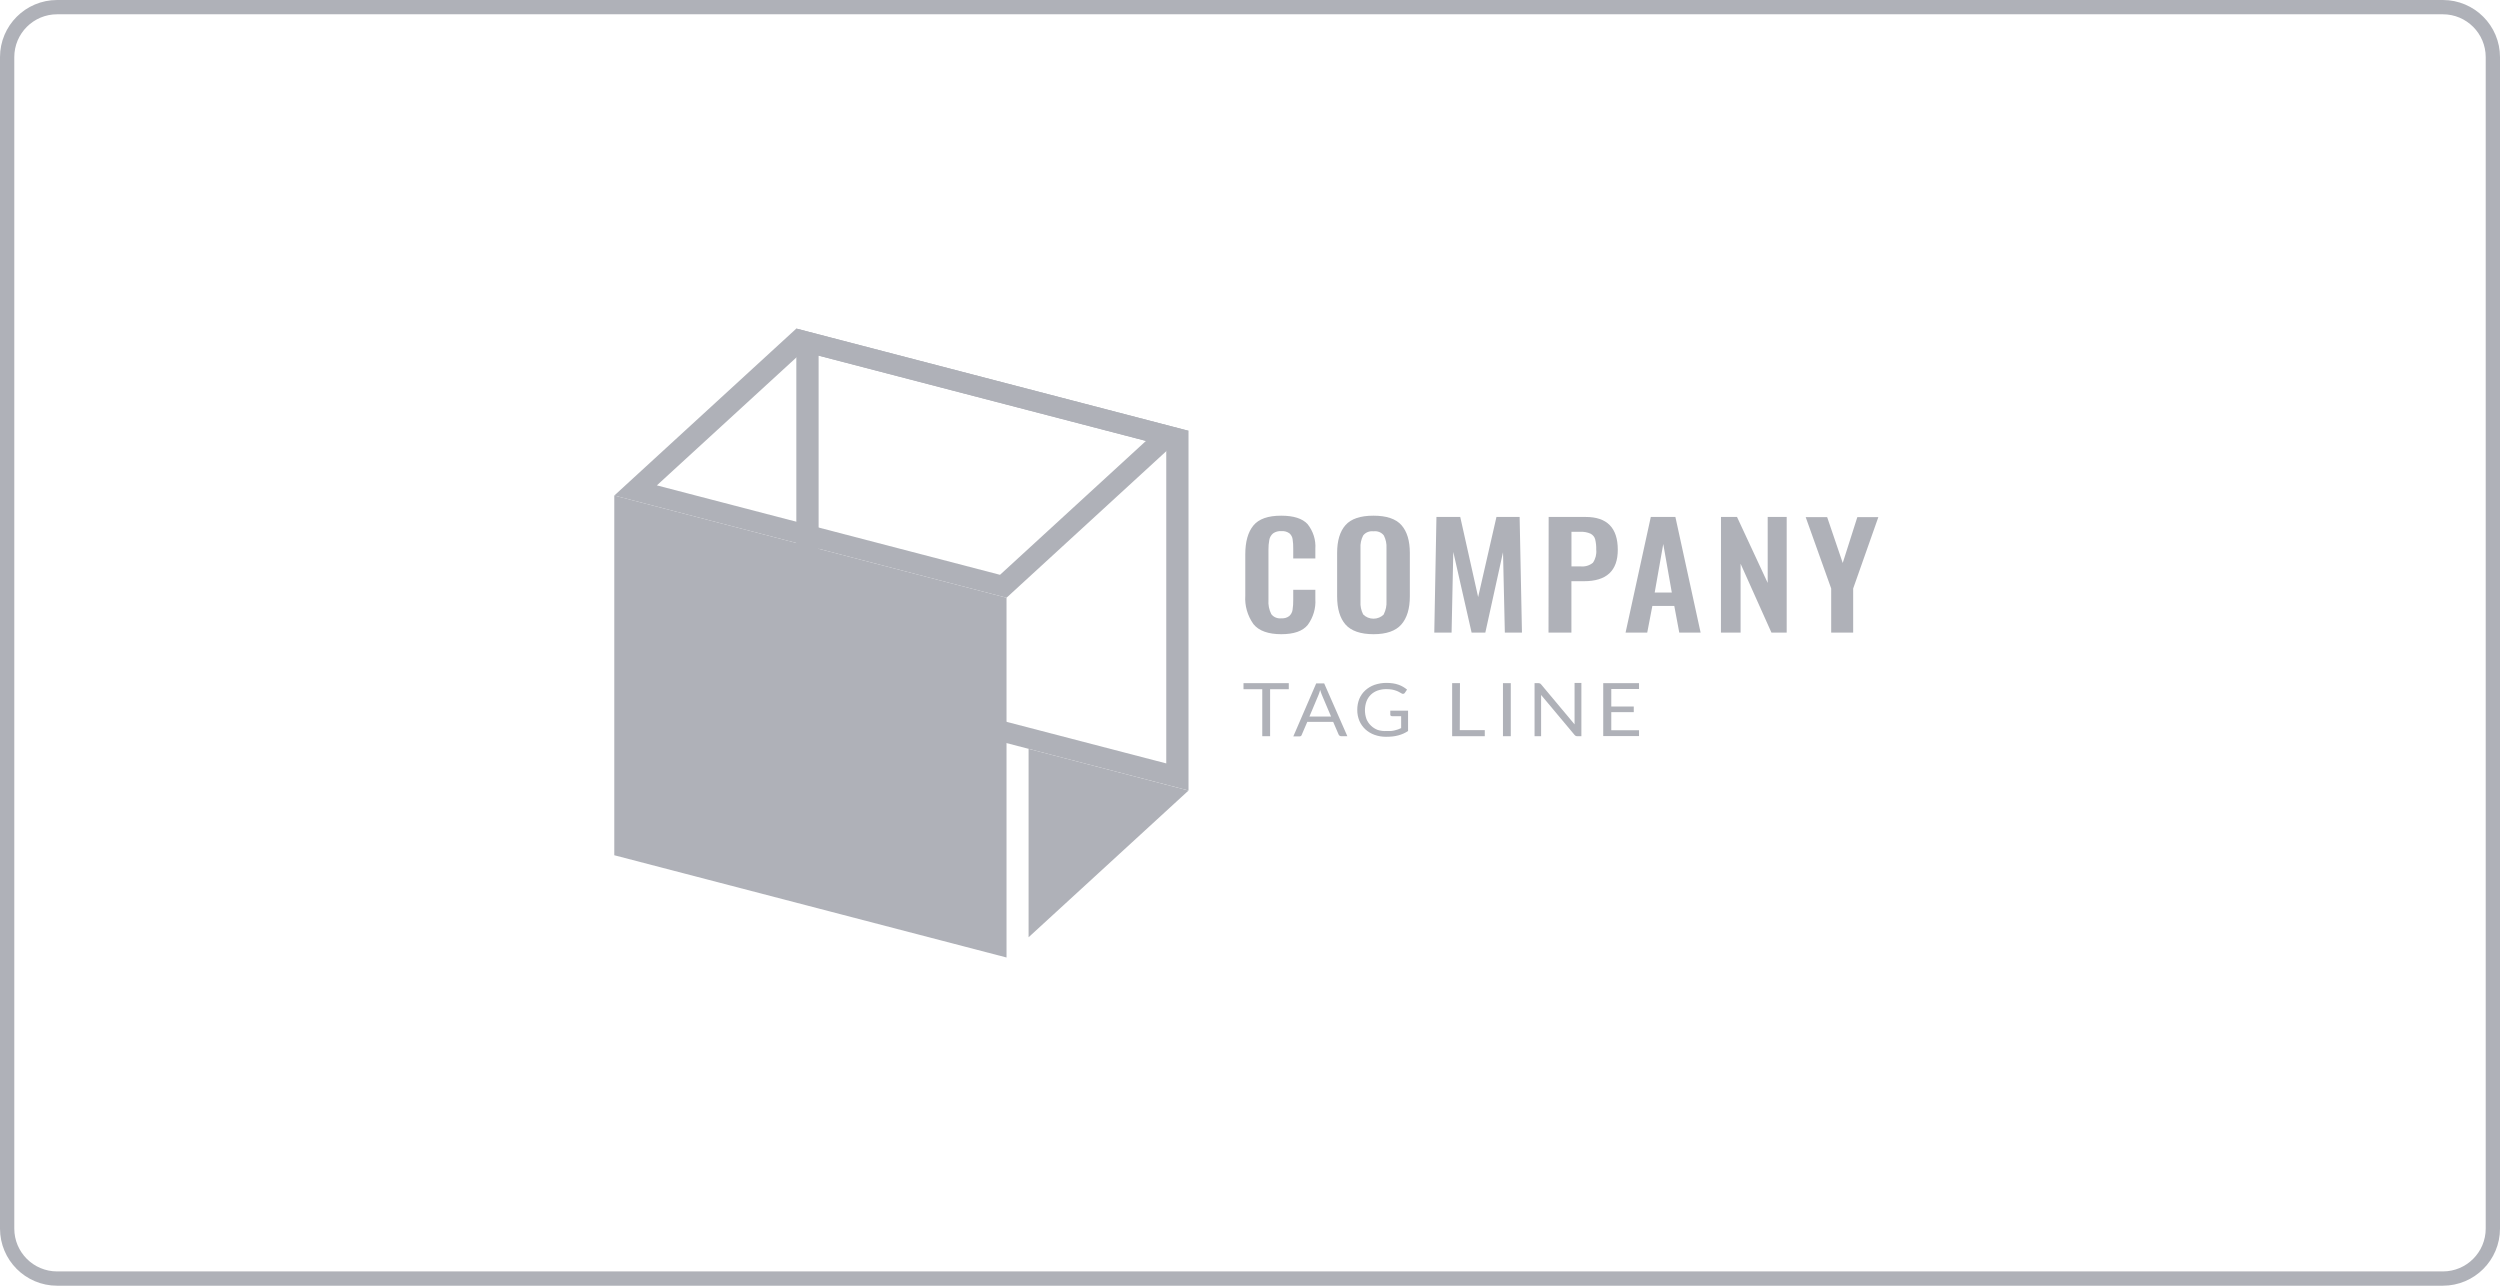
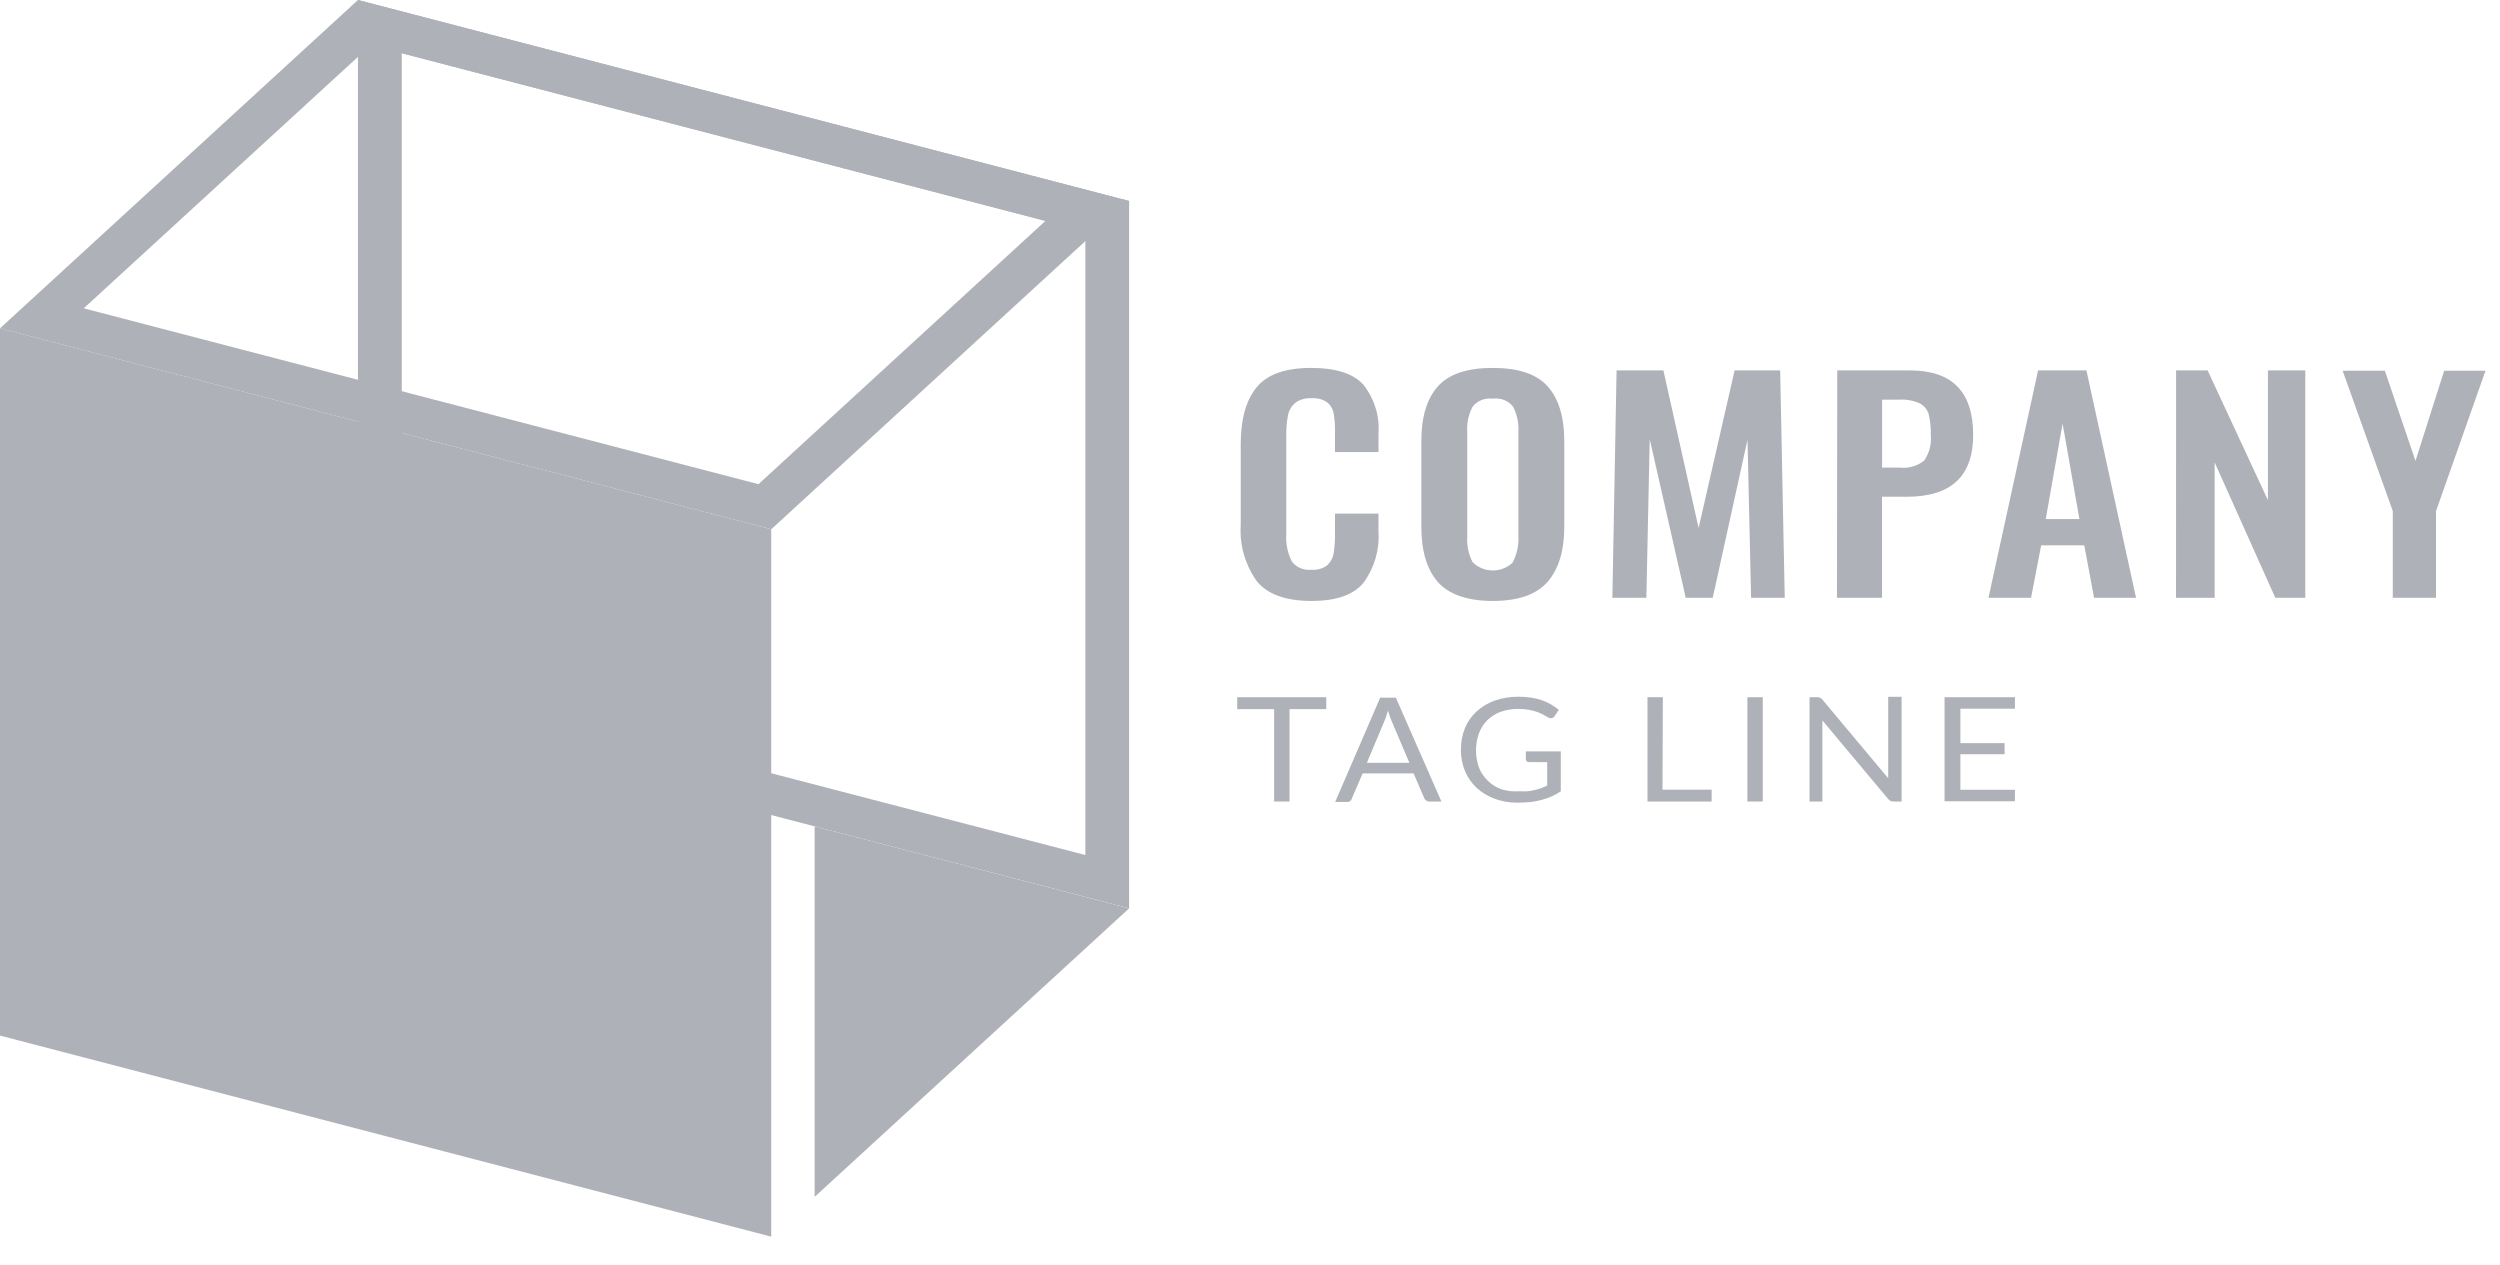
- <svg xmlns="http://www.w3.org/2000/svg" width="175" height="90" viewBox="0 0 175 90" fill="none">
-   <rect x="0.5" y="0.5" width="174" height="89" rx="3.5" stroke="#AFB1B8" />
-   <path d="M87.74 43.688C87.323 43.097 87.123 42.399 87.17 41.695V38.806C87.17 37.92 87.359 37.247 87.737 36.786C88.115 36.325 88.765 36.096 89.686 36.098C90.551 36.098 91.166 36.294 91.529 36.686C91.925 37.186 92.118 37.798 92.074 38.415V39.094H90.526V38.406C90.531 38.181 90.516 37.956 90.481 37.733C90.459 37.58 90.381 37.439 90.26 37.333C90.101 37.218 89.9 37.162 89.699 37.177C89.487 37.163 89.276 37.221 89.109 37.342C88.974 37.46 88.884 37.614 88.853 37.783C88.808 38.019 88.788 38.258 88.792 38.497V42.004C88.767 42.342 88.836 42.681 88.99 42.989C89.067 43.093 89.174 43.176 89.299 43.227C89.424 43.279 89.563 43.298 89.699 43.283C89.897 43.298 90.094 43.241 90.247 43.124C90.373 43.009 90.454 42.859 90.478 42.698C90.514 42.465 90.53 42.23 90.526 41.995V41.284H92.074V41.934C92.117 42.577 91.929 43.215 91.538 43.75C91.183 44.179 90.577 44.394 89.686 44.394C88.795 44.394 88.122 44.165 87.74 43.688Z" fill="#AFB1B8" />
-   <path d="M94.186 43.718C93.795 43.268 93.599 42.613 93.599 41.745V38.706C93.599 37.847 93.795 37.198 94.186 36.757C94.577 36.316 95.231 36.096 96.147 36.098C97.057 36.098 97.708 36.318 98.099 36.757C98.49 37.198 98.689 37.847 98.689 38.706V41.745C98.689 42.604 98.49 43.262 98.093 43.715C97.695 44.168 97.048 44.394 96.147 44.394C95.247 44.394 94.58 44.165 94.186 43.718ZM96.868 42.989C97.008 42.707 97.072 42.398 97.054 42.089V38.368C97.072 38.064 97.009 37.762 96.871 37.486C96.793 37.379 96.683 37.295 96.555 37.243C96.427 37.191 96.286 37.173 96.147 37.192C96.008 37.174 95.866 37.192 95.738 37.244C95.609 37.296 95.499 37.38 95.42 37.486C95.279 37.761 95.215 38.064 95.234 38.368V42.107C95.214 42.416 95.278 42.725 95.42 43.007C95.51 43.101 95.621 43.177 95.746 43.229C95.871 43.282 96.007 43.308 96.144 43.308C96.281 43.308 96.417 43.282 96.542 43.229C96.667 43.177 96.778 43.101 96.868 43.007V42.989Z" fill="#AFB1B8" />
-   <path d="M100.551 36.187H102.217L103.47 41.795L104.752 36.187H106.374L106.537 44.282H105.339L105.211 38.656L103.973 44.282H103.012L101.73 38.635L101.611 44.282H100.4L100.551 36.187Z" fill="#AFB1B8" />
-   <path d="M108.406 36.187H111.002C112.497 36.187 113.245 36.953 113.245 38.485C113.245 39.953 112.458 40.686 110.883 40.684H109.999V44.282H108.396L108.406 36.187ZM110.624 39.646C110.782 39.665 110.943 39.651 111.095 39.607C111.247 39.563 111.387 39.489 111.505 39.391C111.689 39.117 111.77 38.796 111.736 38.477C111.744 38.23 111.718 37.983 111.659 37.742C111.636 37.661 111.596 37.586 111.541 37.52C111.486 37.453 111.417 37.398 111.338 37.357C111.116 37.259 110.87 37.214 110.624 37.227H110.002V39.646H110.624Z" fill="#AFB1B8" />
-   <path d="M115.556 36.187H117.277L119.043 44.282H117.549L117.2 42.415H115.665L115.306 44.282H113.79L115.556 36.187ZM117.027 41.478L116.428 38.08L115.828 41.478H117.027Z" fill="#AFB1B8" />
-   <path d="M120.469 36.187H121.591L123.738 40.804V36.187H125.068V44.282H124.001L121.841 39.461V44.282H120.466L120.469 36.187Z" fill="#AFB1B8" />
-   <path d="M128.183 41.195L126.398 36.199H127.901L128.991 39.408L130.013 36.199H131.484L129.722 41.195V44.282H128.183V41.195Z" fill="#AFB1B8" />
-   <path d="M90.215 47.821V48.245H88.907V51.534H88.359V48.245H87.045V47.821H90.215Z" fill="#AFB1B8" />
-   <path d="M94.314 51.534H93.891C93.848 51.537 93.805 51.524 93.772 51.499C93.74 51.477 93.716 51.448 93.702 51.414L93.323 50.532H91.51L91.131 51.414C91.121 51.45 91.101 51.485 91.074 51.514C91.04 51.538 90.998 51.551 90.955 51.549H90.532L92.135 47.836H92.692L94.314 51.534ZM91.66 50.156H93.173L92.532 48.645C92.485 48.53 92.445 48.413 92.413 48.295C92.391 48.365 92.372 48.433 92.352 48.492L92.295 48.648L91.66 50.156Z" fill="#AFB1B8" />
-   <path d="M97.076 51.169C97.177 51.174 97.277 51.174 97.378 51.169C97.464 51.161 97.55 51.147 97.634 51.125C97.713 51.108 97.79 51.085 97.865 51.058C97.935 51.031 98.006 50.999 98.08 50.967V50.132H97.439C97.423 50.133 97.407 50.13 97.392 50.125C97.377 50.12 97.364 50.112 97.352 50.102C97.342 50.094 97.333 50.084 97.328 50.072C97.322 50.06 97.32 50.047 97.32 50.035V49.749H98.564V51.172C98.462 51.239 98.355 51.298 98.243 51.349C98.129 51.401 98.01 51.443 97.887 51.475C97.756 51.511 97.622 51.536 97.487 51.552C97.331 51.567 97.175 51.575 97.019 51.575C96.742 51.577 96.468 51.53 96.211 51.437C95.971 51.349 95.753 51.217 95.57 51.049C95.392 50.88 95.251 50.68 95.157 50.461C95.056 50.215 95.006 49.954 95.009 49.691C95.006 49.426 95.055 49.163 95.154 48.915C95.246 48.695 95.386 48.494 95.567 48.327C95.75 48.16 95.968 48.029 96.208 47.942C96.482 47.847 96.774 47.8 97.067 47.803C97.216 47.803 97.365 47.814 97.512 47.836C97.643 47.855 97.77 47.887 97.894 47.93C98.006 47.968 98.113 48.018 98.214 48.077C98.312 48.135 98.406 48.2 98.493 48.271L98.339 48.5C98.327 48.521 98.309 48.539 98.287 48.551C98.265 48.563 98.24 48.57 98.214 48.571C98.179 48.57 98.144 48.559 98.115 48.541C98.067 48.518 98.016 48.488 97.958 48.453C97.89 48.414 97.818 48.38 97.743 48.353C97.648 48.318 97.549 48.291 97.448 48.271C97.314 48.248 97.178 48.237 97.041 48.239C96.83 48.236 96.62 48.271 96.423 48.341C96.244 48.407 96.084 48.507 95.952 48.635C95.819 48.769 95.717 48.926 95.653 49.097C95.51 49.499 95.51 49.932 95.653 50.334C95.724 50.509 95.833 50.668 95.974 50.802C96.106 50.929 96.265 51.029 96.442 51.096C96.646 51.16 96.862 51.185 97.076 51.169Z" fill="#AFB1B8" />
-   <path d="M102.185 51.111H103.935V51.534H101.65V47.821H102.198L102.185 51.111Z" fill="#AFB1B8" />
-   <path d="M105.755 51.534H105.207V47.821H105.755V51.534Z" fill="#AFB1B8" />
-   <path d="M107.794 47.839C107.826 47.856 107.855 47.879 107.877 47.906L110.22 50.705C110.217 50.661 110.217 50.617 110.22 50.573C110.22 50.532 110.22 50.49 110.22 50.452V47.806H110.697V51.534H110.422C110.381 51.537 110.34 51.53 110.303 51.513C110.27 51.495 110.241 51.471 110.217 51.443L107.877 48.647C107.877 48.691 107.877 48.732 107.877 48.774C107.877 48.815 107.877 48.853 107.877 48.888V51.534H107.419V47.821H107.704C107.735 47.821 107.766 47.827 107.794 47.839Z" fill="#AFB1B8" />
-   <path d="M114.732 47.821V48.23H112.79V49.456H114.364V49.85H112.79V51.117H114.732V51.525H112.226V47.821H114.732Z" fill="#AFB1B8" />
-   <path d="M57.303 24.893L81.638 31.231V53.439L57.303 47.104V24.893ZM55.743 23V48.183L83.196 55.335V30.155L55.743 23Z" fill="#AFB1B8" />
-   <path d="M70.457 67.025L43 59.867V34.687L70.457 41.842V67.025Z" fill="#AFB1B8" />
-   <path d="M56.198 24.608L80.216 30.866L70.001 40.237L45.981 33.976L56.198 24.608ZM55.743 23L43 34.688L70.457 41.842L83.196 30.155L55.743 23Z" fill="#AFB1B8" />
-   <path d="M72.001 65.608L83.196 55.338L72.001 52.419V65.608Z" fill="#AFB1B8" />
+ <svg xmlns="http://www.w3.org/2000/svg" width="89" height="45" viewBox="0 0 89 45" fill="none">
+   <path d="M44.74 20.689C44.323 20.097 44.123 19.399 44.17 18.695V15.806C44.17 14.92 44.359 14.247 44.737 13.786C45.115 13.325 45.765 13.096 46.686 13.098C47.551 13.098 48.166 13.294 48.529 13.686C48.925 14.186 49.118 14.798 49.074 15.415V16.094H47.526V15.406C47.531 15.181 47.516 14.956 47.481 14.733C47.459 14.58 47.381 14.439 47.26 14.333C47.101 14.218 46.9 14.162 46.699 14.177C46.487 14.162 46.276 14.221 46.109 14.342C45.974 14.46 45.884 14.614 45.853 14.783C45.808 15.018 45.788 15.258 45.792 15.497V19.004C45.767 19.342 45.836 19.681 45.99 19.989C46.068 20.093 46.174 20.176 46.299 20.227C46.424 20.279 46.563 20.299 46.699 20.283C46.897 20.298 47.094 20.241 47.247 20.124C47.373 20.009 47.454 19.859 47.478 19.698C47.514 19.465 47.53 19.23 47.526 18.995V18.284H49.074V18.933C49.117 19.576 48.929 20.215 48.538 20.75C48.183 21.179 47.577 21.394 46.686 21.394C45.795 21.394 45.122 21.165 44.74 20.689Z" fill="#AFB1B8" />
+   <path d="M51.186 20.718C50.795 20.268 50.599 19.613 50.599 18.745V15.706C50.599 14.847 50.795 14.198 51.186 13.757C51.577 13.316 52.23 13.096 53.147 13.098C54.057 13.098 54.708 13.318 55.099 13.757C55.49 14.198 55.689 14.847 55.689 15.706V18.745C55.689 19.604 55.49 20.262 55.093 20.715C54.695 21.168 54.048 21.394 53.147 21.394C52.247 21.394 51.58 21.165 51.186 20.718ZM53.868 19.989C54.008 19.707 54.072 19.398 54.054 19.089V15.368C54.072 15.064 54.009 14.762 53.871 14.486C53.793 14.379 53.683 14.295 53.555 14.243C53.427 14.191 53.286 14.174 53.147 14.192C53.008 14.174 52.866 14.192 52.738 14.244C52.609 14.296 52.499 14.38 52.42 14.486C52.279 14.761 52.215 15.064 52.234 15.368V19.107C52.214 19.416 52.278 19.725 52.42 20.006C52.51 20.101 52.621 20.177 52.746 20.229C52.871 20.282 53.007 20.308 53.144 20.308C53.281 20.308 53.417 20.282 53.542 20.229C53.667 20.177 53.778 20.101 53.868 20.006V19.989Z" fill="#AFB1B8" />
+   <path d="M57.55 13.187H59.217L60.47 18.795L61.752 13.187H63.374L63.537 21.282H62.339L62.211 15.656L60.973 21.282H60.012L58.73 15.635L58.611 21.282H57.4L57.55 13.187Z" fill="#AFB1B8" />
+   <path d="M65.406 13.187H68.002C69.497 13.187 70.245 13.953 70.245 15.485C70.245 16.953 69.458 17.686 67.883 17.684H66.999V21.282H65.396L65.406 13.187ZM67.624 16.646C67.782 16.665 67.943 16.651 68.095 16.607C68.247 16.563 68.387 16.489 68.505 16.391C68.689 16.117 68.77 15.796 68.736 15.476C68.744 15.23 68.718 14.983 68.659 14.742C68.636 14.661 68.596 14.586 68.541 14.52C68.486 14.454 68.417 14.398 68.338 14.357C68.116 14.259 67.87 14.214 67.624 14.227H67.002V16.646H67.624Z" fill="#AFB1B8" />
+   <path d="M72.556 13.187H74.277L76.043 21.282H74.549L74.2 19.415H72.665L72.306 21.282H70.79L72.556 13.187ZM74.027 18.478L73.428 15.08L72.829 18.478H74.027Z" fill="#AFB1B8" />
+   <path d="M77.469 13.187H78.591L80.738 17.805V13.187H82.068V21.282H81.001L78.841 16.461V21.282H77.466L77.469 13.187Z" fill="#AFB1B8" />
+   <path d="M85.183 18.195L83.398 13.198H84.901L85.991 16.408L87.013 13.198H88.484L86.722 18.195V21.282H85.183V18.195Z" fill="#AFB1B8" />
+   <path d="M47.215 24.821V25.245H45.907V28.534H45.359V25.245H44.045V24.821H47.215Z" fill="#AFB1B8" />
+   <path d="M51.314 28.534H50.891C50.848 28.537 50.805 28.524 50.772 28.499C50.74 28.477 50.716 28.448 50.702 28.414L50.324 27.532H48.51L48.131 28.414C48.121 28.451 48.101 28.485 48.074 28.514C48.04 28.538 47.998 28.551 47.955 28.549H47.532L49.135 24.836H49.692L51.314 28.534ZM48.66 27.155H50.173L49.532 25.645C49.485 25.53 49.445 25.413 49.413 25.295C49.391 25.365 49.372 25.433 49.352 25.492L49.295 25.648L48.66 27.155Z" fill="#AFB1B8" />
+   <path d="M54.077 28.169C54.177 28.174 54.277 28.174 54.378 28.169C54.464 28.161 54.55 28.146 54.634 28.125C54.713 28.108 54.79 28.085 54.865 28.058C54.935 28.031 55.006 27.999 55.08 27.967V27.132H54.439C54.423 27.133 54.407 27.13 54.392 27.125C54.377 27.12 54.364 27.112 54.352 27.102C54.342 27.094 54.333 27.084 54.328 27.072C54.322 27.06 54.32 27.047 54.32 27.035V26.75H55.564V28.172C55.462 28.239 55.355 28.298 55.243 28.349C55.129 28.401 55.01 28.443 54.887 28.475C54.756 28.511 54.622 28.536 54.487 28.552C54.331 28.567 54.175 28.575 54.019 28.575C53.742 28.577 53.468 28.53 53.211 28.437C52.971 28.349 52.753 28.216 52.57 28.049C52.392 27.88 52.251 27.68 52.157 27.461C52.056 27.215 52.006 26.954 52.009 26.691C52.006 26.426 52.055 26.163 52.154 25.915C52.246 25.695 52.386 25.494 52.567 25.327C52.75 25.16 52.968 25.029 53.208 24.942C53.482 24.847 53.774 24.8 54.067 24.803C54.216 24.803 54.365 24.814 54.512 24.836C54.643 24.855 54.77 24.887 54.894 24.93C55.006 24.968 55.113 25.018 55.214 25.077C55.312 25.135 55.406 25.2 55.493 25.271L55.339 25.5C55.327 25.521 55.309 25.539 55.287 25.551C55.265 25.564 55.24 25.57 55.214 25.571C55.179 25.57 55.144 25.559 55.115 25.541C55.067 25.518 55.016 25.488 54.958 25.453C54.89 25.414 54.818 25.38 54.743 25.353C54.648 25.318 54.549 25.291 54.448 25.271C54.314 25.248 54.178 25.237 54.041 25.238C53.83 25.236 53.62 25.271 53.423 25.341C53.244 25.407 53.084 25.507 52.952 25.635C52.819 25.769 52.717 25.926 52.654 26.097C52.51 26.499 52.51 26.932 52.654 27.334C52.724 27.509 52.833 27.668 52.974 27.802C53.105 27.929 53.265 28.029 53.442 28.096C53.646 28.16 53.862 28.185 54.077 28.169Z" fill="#AFB1B8" />
+   <path d="M59.185 28.111H60.935V28.534H58.65V24.821H59.198L59.185 28.111Z" fill="#AFB1B8" />
+   <path d="M62.755 28.534H62.207V24.821H62.755V28.534Z" fill="#AFB1B8" />
+   <path d="M64.794 24.839C64.826 24.856 64.855 24.879 64.877 24.906L67.22 27.705C67.217 27.661 67.217 27.617 67.22 27.573C67.22 27.532 67.22 27.49 67.22 27.452V24.806H67.697V28.534H67.422C67.381 28.537 67.34 28.53 67.303 28.513C67.27 28.495 67.241 28.471 67.217 28.443L64.877 25.647C64.877 25.691 64.877 25.732 64.877 25.774C64.877 25.815 64.877 25.853 64.877 25.888V28.534H64.419V24.821H64.704C64.735 24.821 64.766 24.827 64.794 24.839Z" fill="#AFB1B8" />
+   <path d="M71.732 24.821V25.23H69.79V26.456H71.364V26.85H69.79V28.116H71.732V28.525H69.226V24.821H71.732Z" fill="#AFB1B8" />
+   <path d="M14.303 1.893L38.639 8.231V30.439L14.303 24.104V1.893ZM12.743 0V25.183L40.196 32.335V7.155L12.743 0Z" fill="#AFB1B8" />
+   <path d="M27.456 44.025L0 36.867V11.687L27.456 18.842V44.025Z" fill="#AFB1B8" />
+   <path d="M13.198 1.608L37.215 7.866L27.001 17.237L2.981 10.976L13.198 1.608ZM12.743 0L0 11.688L27.456 18.842L40.196 7.155L12.743 0Z" fill="#AFB1B8" />
+   <path d="M29.001 42.608L40.196 32.338L29.001 29.419V42.608Z" fill="#AFB1B8" />
</svg>
